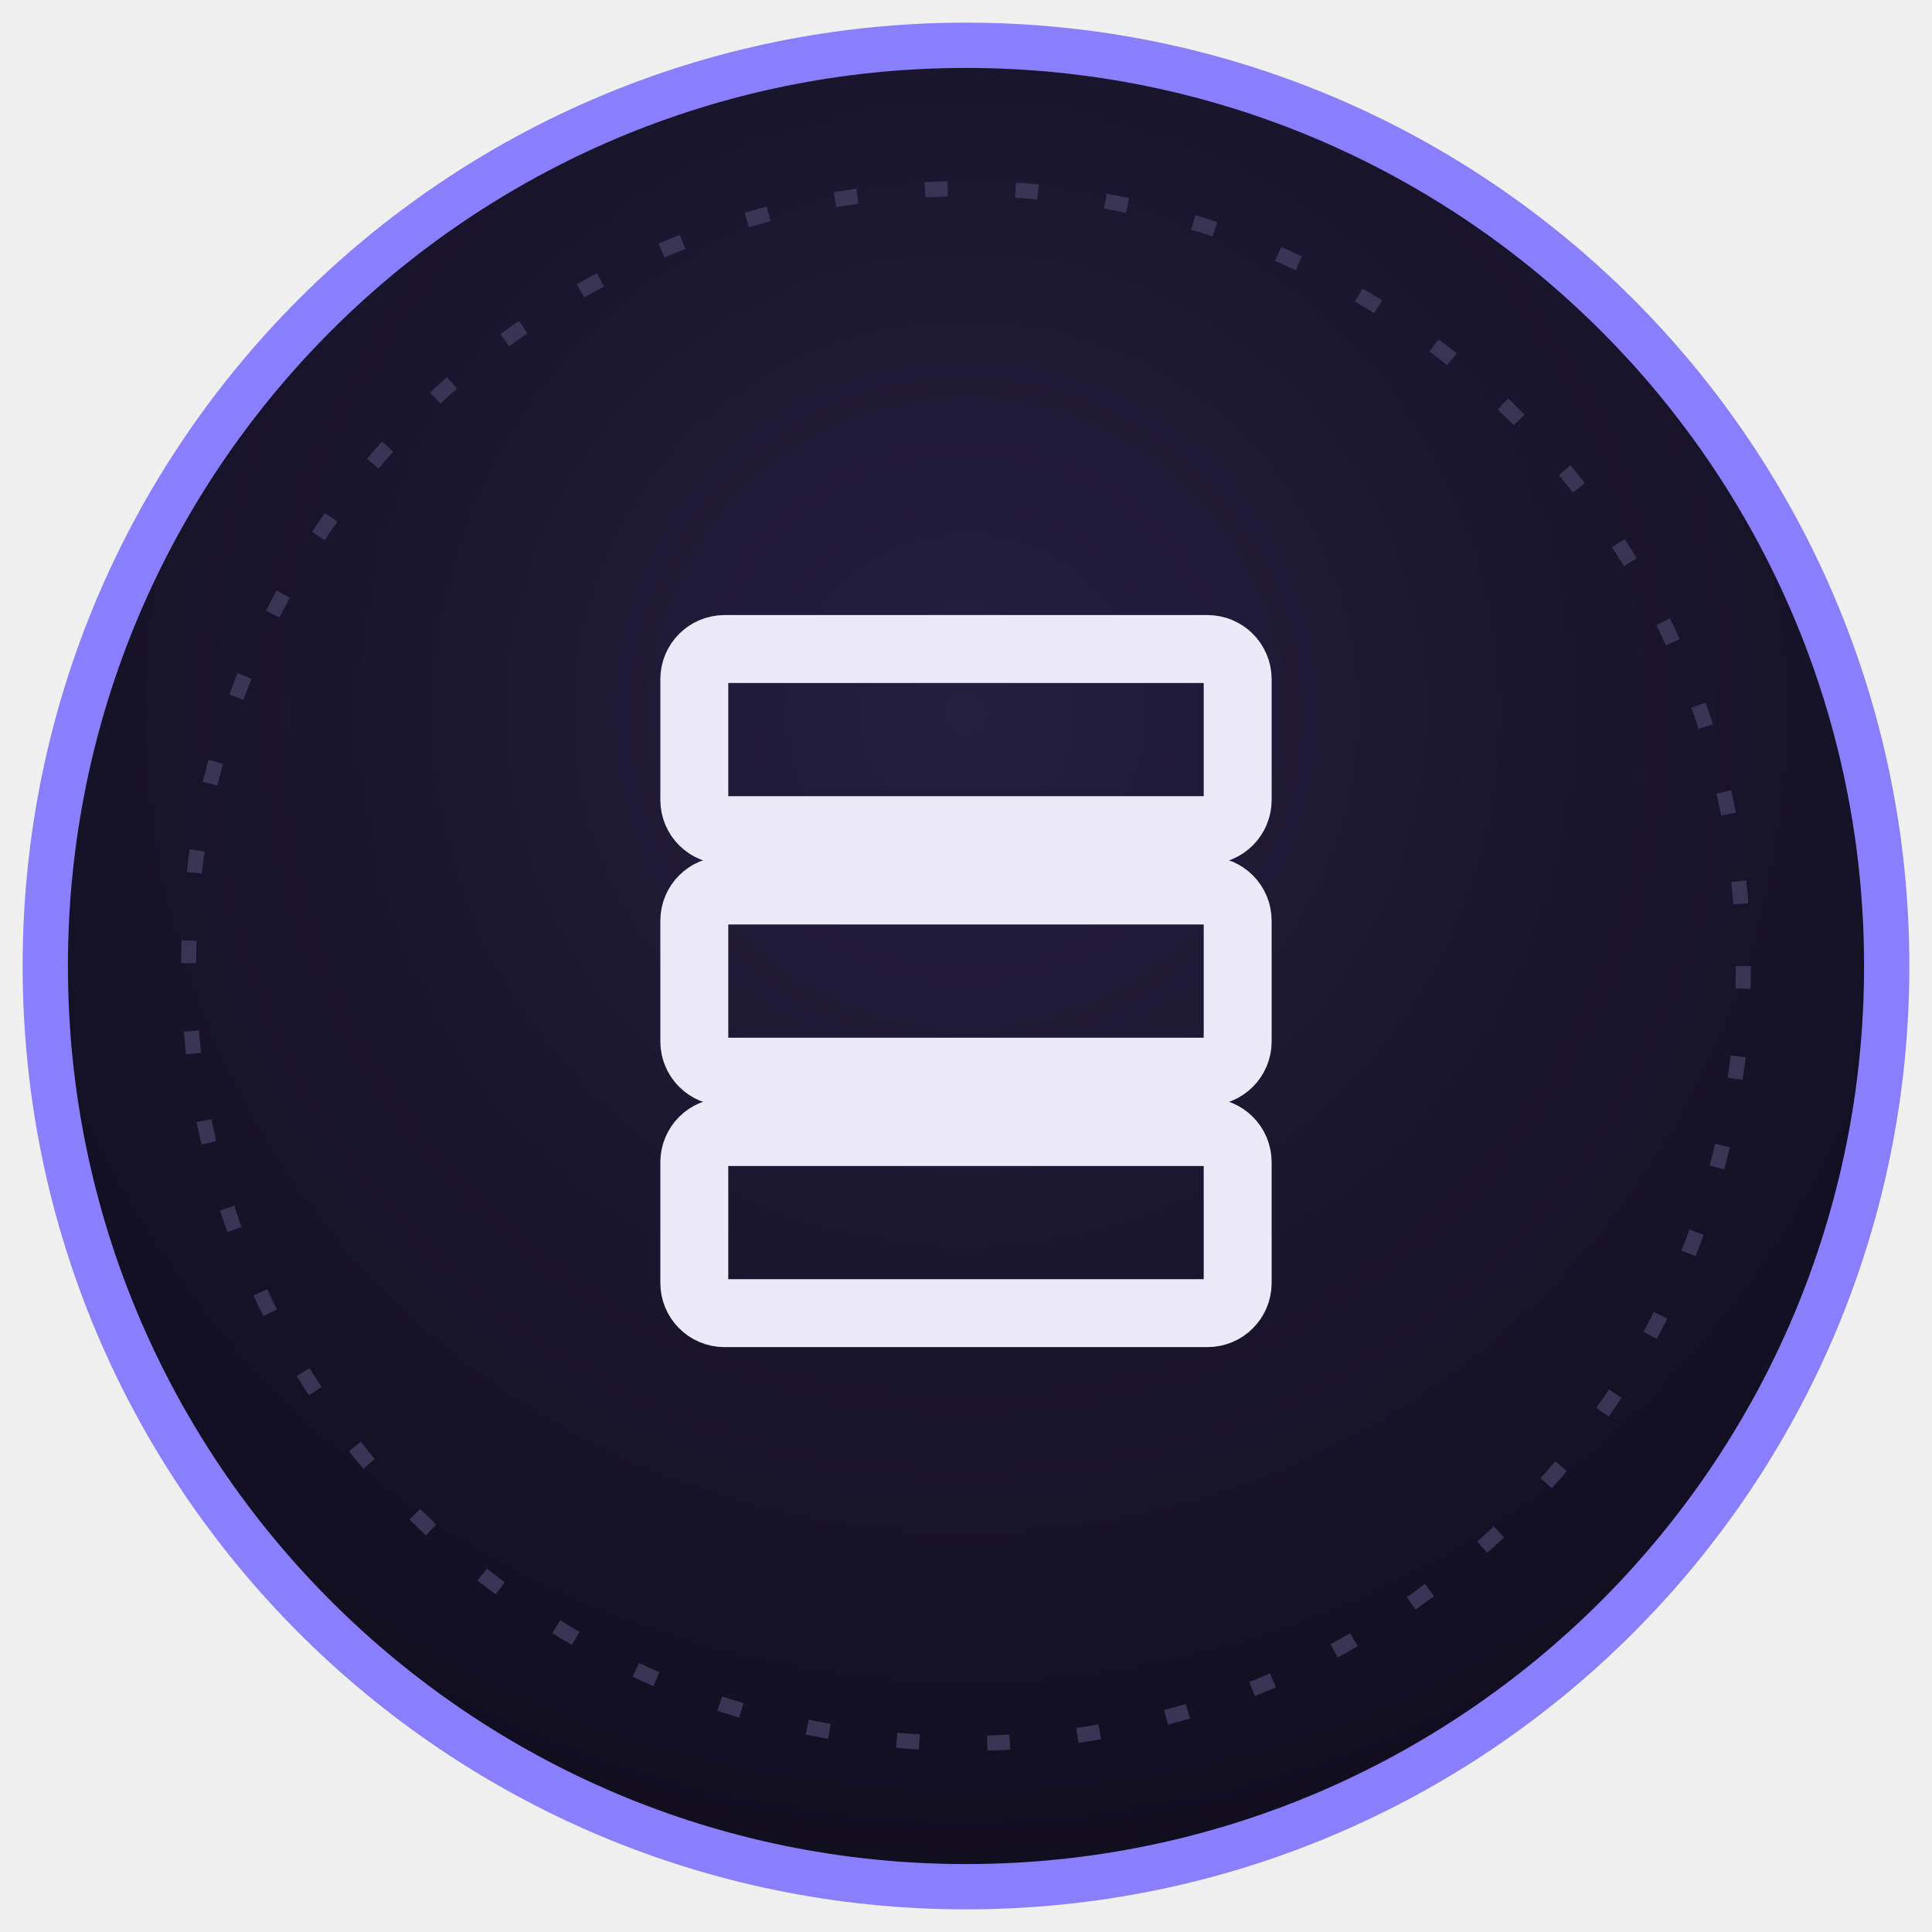
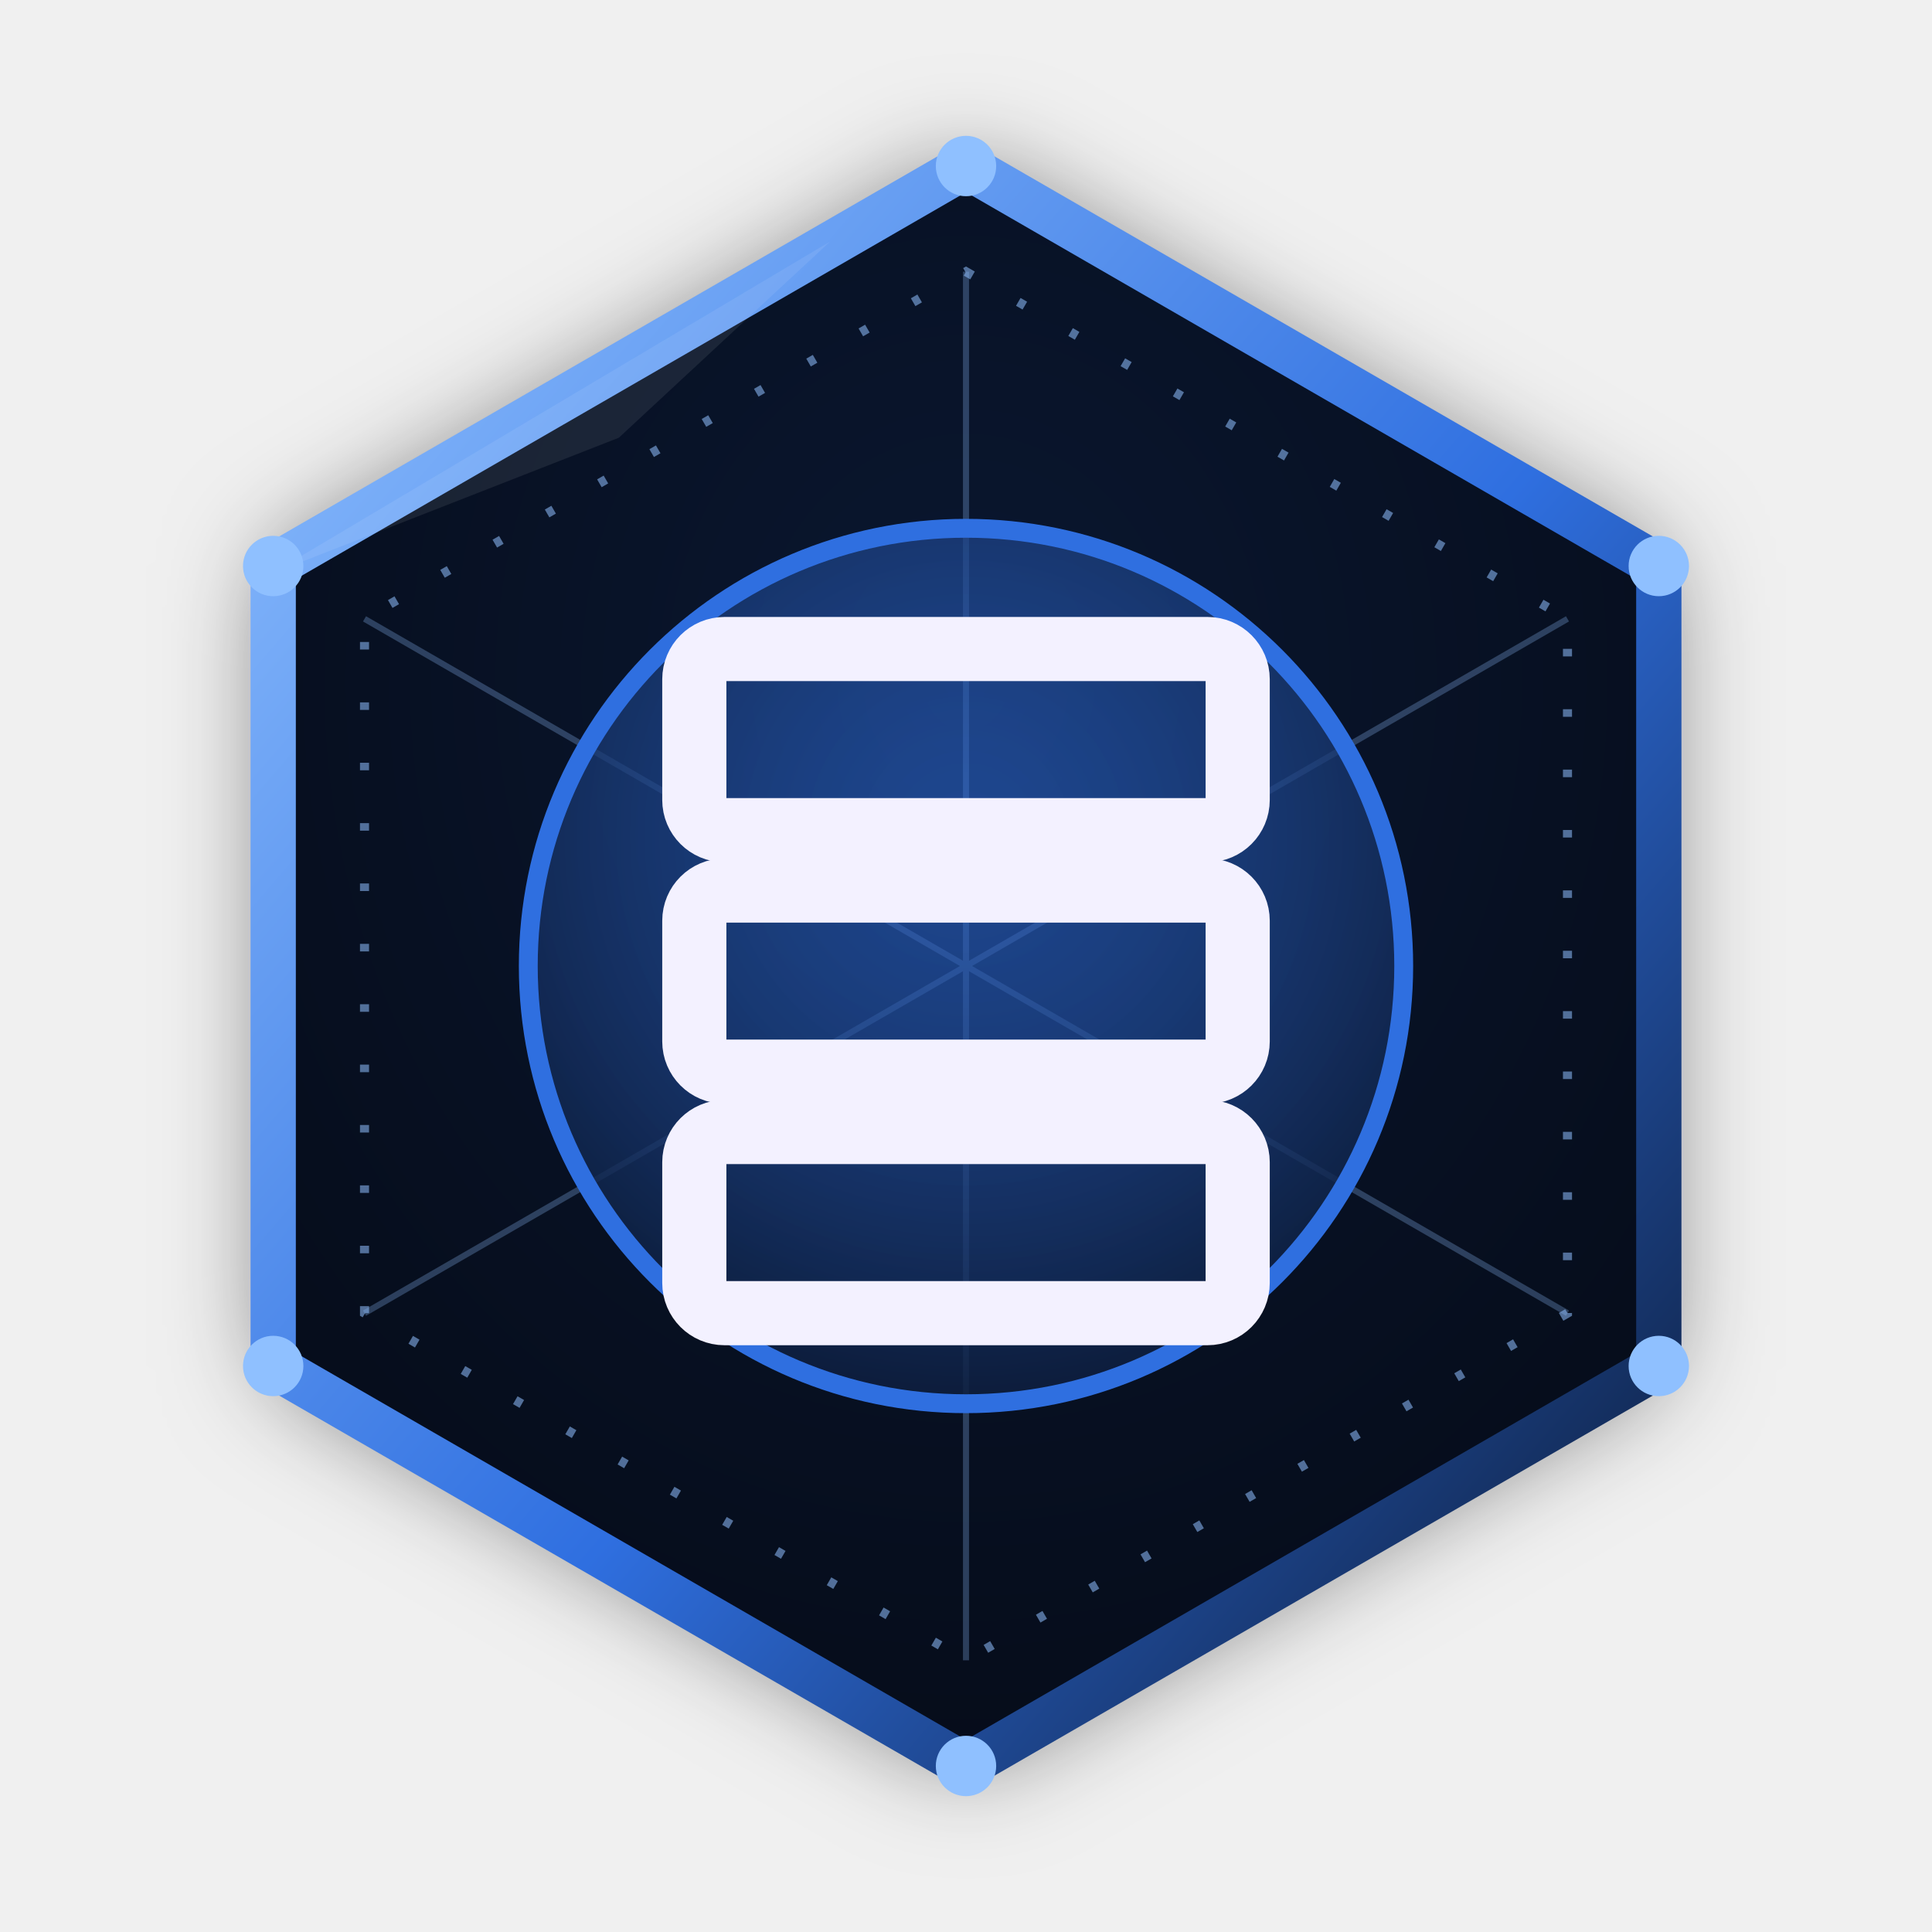
<svg xmlns="http://www.w3.org/2000/svg" viewBox="0 0 256 256">
  <defs>
-     <radialGradient id="bg" cx="50%" cy="36%" r="75%">
-       <stop offset="0%" stop-color="#241e3f" />
-       <stop offset="100%" stop-color="#0e0b1a" />
+     <radialGradient id="fill" cx="50%" cy="32%" r="75%">
+       <stop offset="0%" stop-color="#0a1730" />
+       <stop offset="100%" stop-color="#050b18" />
    </radialGradient>
+     <linearGradient id="border" x1="0%" y1="0%" x2="100%" y2="100%">
+       <stop offset="0%" stop-color="#8fc0ff" />
+       <stop offset="55%" stop-color="#2f6fe0" />
+       <stop offset="100%" stop-color="#0a1730" />
+     </linearGradient>
+     <radialGradient id="medal" cx="50%" cy="35%" r="70%">
+       <stop offset="0%" stop-color="#2f6fe0" stop-opacity="0.55" />
+       <stop offset="100%" stop-color="#0a1730" stop-opacity="0.9" />
+     </radialGradient>
+     <filter id="glow" x="-60%" y="-60%" width="220%" height="220%">
+       <feGaussianBlur stdDeviation="7" result="b" />
+       <feMerge>
+         <feMergeNode in="b" />
+         <feMergeNode in="SourceGraphic" />
+       </feMerge>
+     </filter>
  </defs>
-   <circle cx="128" cy="128" r="122" fill="url(#bg)" stroke="#8a7fff" stroke-width="6" />
-   <circle cx="128" cy="128" r="103" fill="none" stroke="#3a3454" stroke-width="2" stroke-dasharray="3 9" />
-   <g transform="translate(128 132)">
-     <g fill="none" stroke="#ece9f8" stroke-width="9" stroke-linecap="round" stroke-linejoin="round">
-       <rect x="-36" y="-46" width="72" height="24" rx="4" />
-       <rect x="-36" y="-14" width="72" height="24" rx="4" />
-       <rect x="-36" y="18" width="72" height="24" rx="4" />
-     </g>
+   <path d="M128.0 22.0 L219.8 75.0 L219.8 181.0 L128.0 234.0 L36.2 181.0 L36.2 75.0 Z" fill="#050b18" opacity="0.55" filter="url(#glow)" />
+   <path d="M128.0 22.0 L219.8 75.0 L219.8 181.0 L128.0 234.0 L36.2 181.0 L36.2 75.0 Z" fill="url(#fill)" stroke="url(#border)" stroke-width="6" stroke-linejoin="round" />
+   <path d="M128.0 36.0 L207.7 82.0 L207.7 174.0 L128.0 220.0 L48.3 174.0 L48.3 82.0 Z" fill="none" stroke="#8fc0ff" stroke-width="1.2" stroke-dasharray="1 7" opacity="0.55" />
+   <g stroke="#8fc0ff" stroke-width="0.8" opacity="0.28">
+     <line x1="128" y1="128" x2="128.0" y2="36.0" />
+     <line x1="128" y1="128" x2="207.7" y2="82.0" />
+     <line x1="128" y1="128" x2="207.7" y2="174.0" />
+     <line x1="128" y1="128" x2="128.0" y2="220.0" />
+     <line x1="128" y1="128" x2="48.3" y2="174.0" />
+     <line x1="128" y1="128" x2="48.3" y2="82.0" />
+   </g>
+   <path d="M36 76 L110 32 L82 58 Z" fill="#ffffff" opacity="0.08" />
+   <circle cx="128" cy="128" r="58" fill="url(#medal)" stroke="#2f6fe0" stroke-width="2.5" />
+   <g transform="translate(128 132)" fill="none" stroke="#f3f1ff" stroke-width="8.5" stroke-linecap="round" stroke-linejoin="round">
+     <rect x="-36" y="-46" width="72" height="24" rx="4" />
+     <rect x="-36" y="-14" width="72" height="24" rx="4" />
+     <rect x="-36" y="18" width="72" height="24" rx="4" />
+   </g>
+   <g>
+     <circle cx="128.0" cy="22.0" r="4" fill="#8fc0ff" />
+     <circle cx="219.8" cy="75.0" r="4" fill="#8fc0ff" />
+     <circle cx="219.8" cy="181.0" r="4" fill="#8fc0ff" />
+     <circle cx="128.0" cy="234.0" r="4" fill="#8fc0ff" />
+     <circle cx="36.2" cy="181.0" r="4" fill="#8fc0ff" />
+     <circle cx="36.2" cy="75.0" r="4" fill="#8fc0ff" />
  </g>
</svg>
